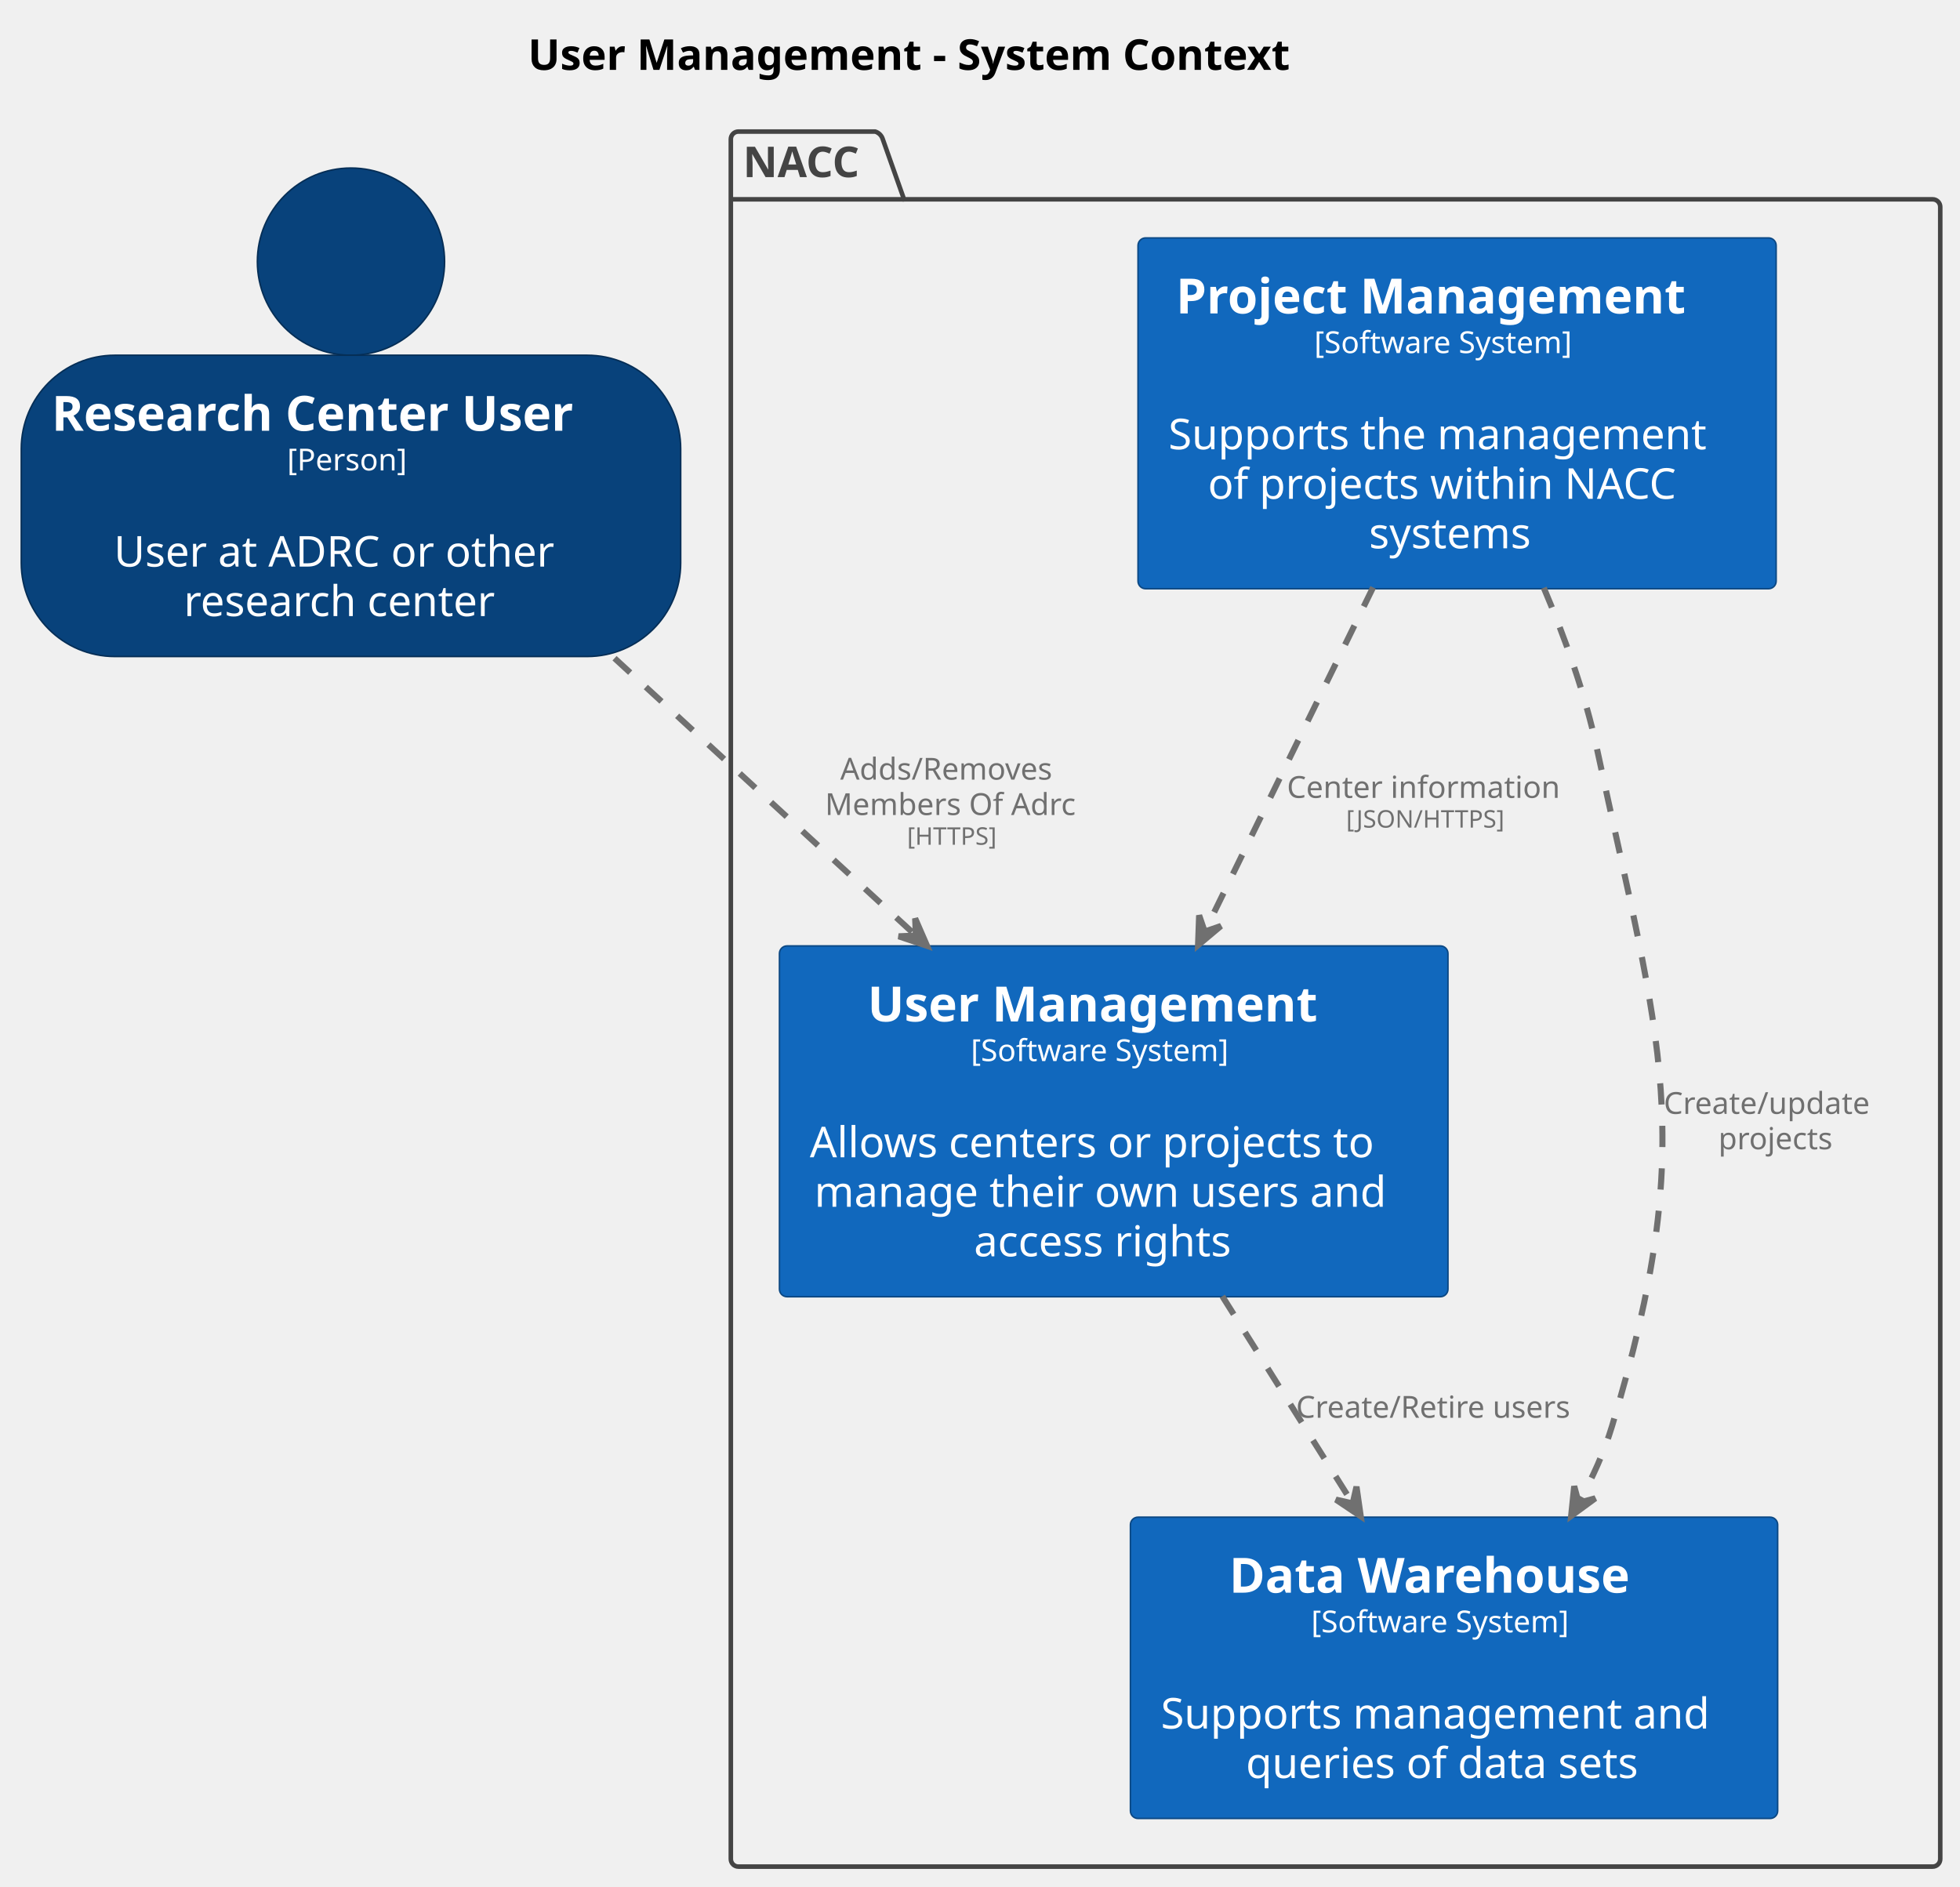
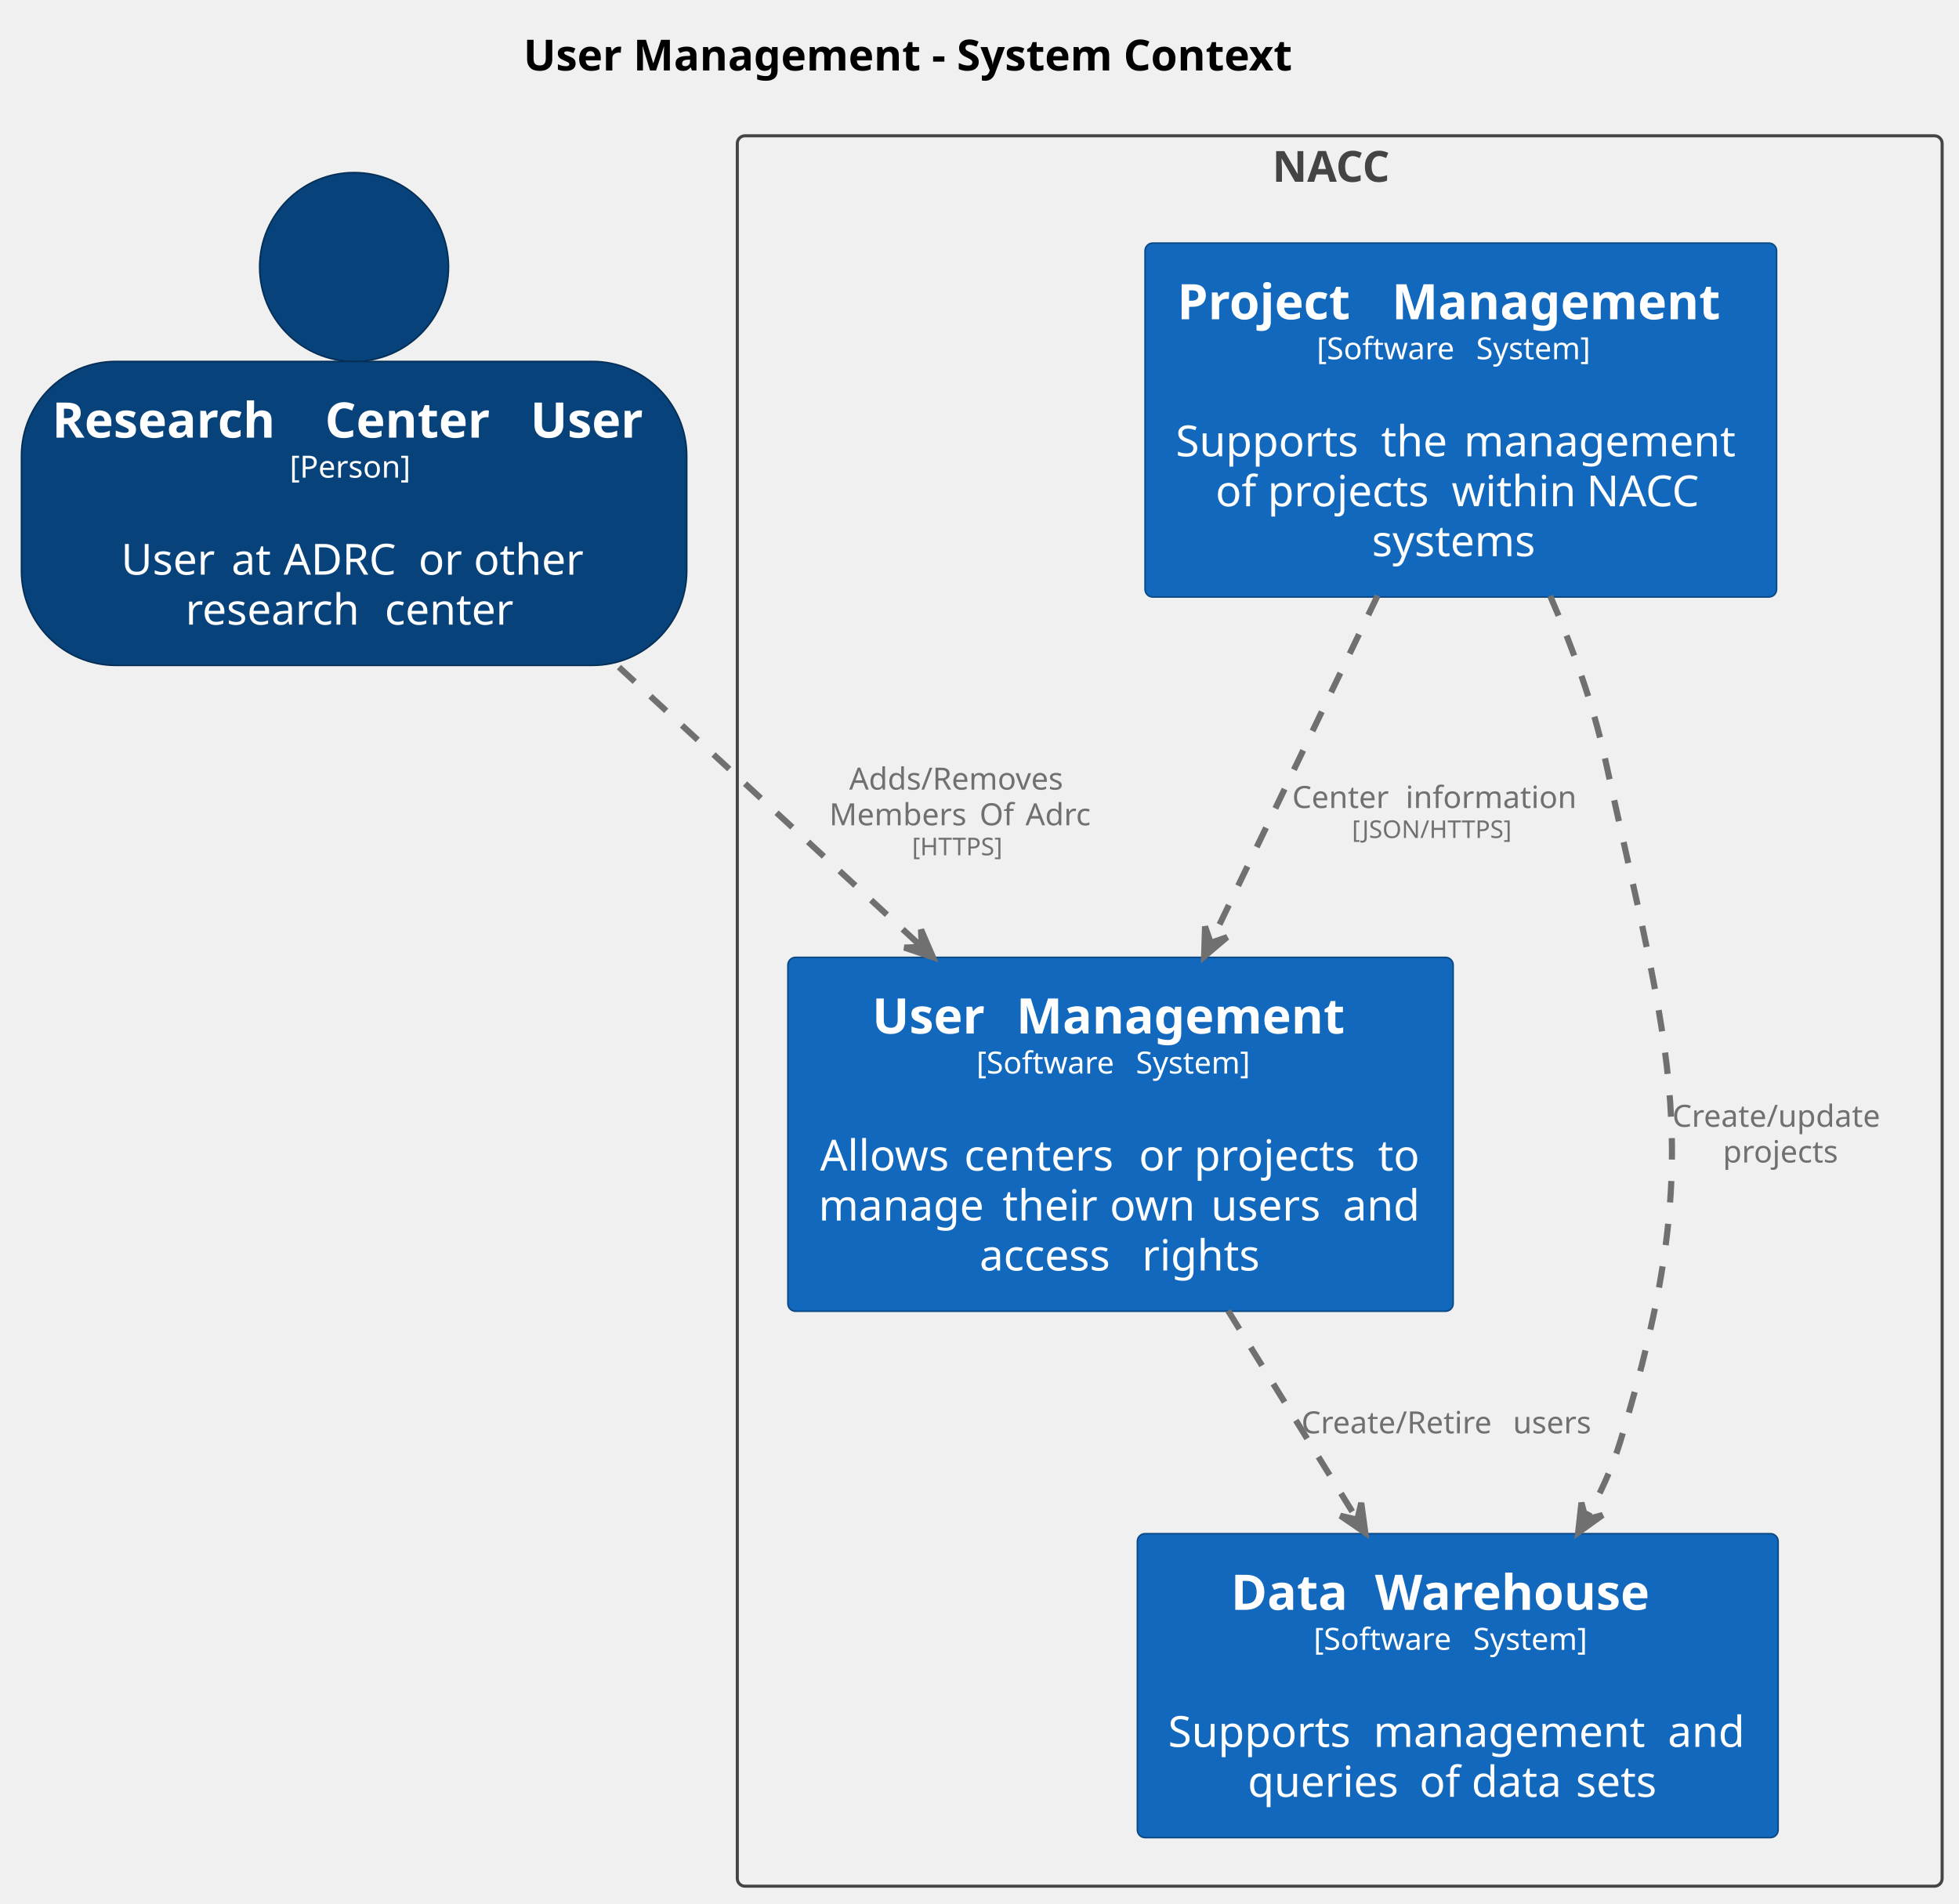
- <svg xmlns="http://www.w3.org/2000/svg" contentStyleType="text/css" height="621px" preserveAspectRatio="none" style="width:645px;height:621px;background:#FFFFFF;" version="1.1" viewBox="0 0 645 621" width="645px" zoomAndPan="magnify">
+ <svg xmlns="http://www.w3.org/2000/svg" contentStyleType="text/css" height="621px" preserveAspectRatio="none" style="width:639px;height:621px;background:#FFFFFF;" version="1.1" viewBox="0 0 639 621" width="639px" zoomAndPan="magnify">
  <defs />
  <g>
-     <rect fill="none" height="26.297" id="_title" style="stroke:none;stroke-width:1.0;" width="294" x="168.75" y="5" />
-     <text fill="#000000" font-family="sans-serif" font-size="14" font-weight="bold" lengthAdjust="spacing" textLength="284" x="173.75" y="22.995">User Management - System Context</text>
+     <text fill="#000000" font-family="sans-serif" font-size="14" font-weight="bold" lengthAdjust="spacing" textLength="284" x="170.75" y="22.995">User Management - System Context</text>
    <g id="cluster_NACC">
-       <path d="M243,43.297 L288,43.297 A3.75,3.75 0 0 1 290.5,45.797 L297.5,65.594 L636,65.594 A2.5,2.5 0 0 1 638.5,68.094 L638.5,611.797 A2.5,2.5 0 0 1 636,614.297 L243,614.297 A2.5,2.5 0 0 1 240.5,611.797 L240.5,45.797 A2.5,2.5 0 0 1 243,43.297 " fill="none" style="stroke:#444444;stroke-width:1.5;" />
-       <line style="stroke:#444444;stroke-width:1.5;" x1="240.5" x2="297.5" y1="65.594" y2="65.594" />
-       <text fill="#444444" font-family="sans-serif" font-size="14" font-weight="bold" lengthAdjust="spacing" textLength="44" x="244.5" y="58.292">NACC</text>
+       <rect fill="none" height="571" rx="2.5" ry="2.5" style="stroke:#444444;stroke-width:1.0;" width="393" x="240.5" y="44.297" />
+       <text fill="#444444" font-family="sans-serif" font-size="14" font-weight="bold" lengthAdjust="spacing" textLength="44" x="415" y="59.292">NACC</text>
    </g>
    <g id="elem_DataWarehouse">
-       <rect fill="#1168BD" height="99.156" rx="2.5" ry="2.5" style="stroke:#0B4884;stroke-width:0.5;" width="213" x="372" y="499.297" />
-       <text fill="#FFFFFF" font-family="sans-serif" font-size="16" font-weight="bold" lengthAdjust="spacing" textLength="148" x="404.5" y="524.148">Data Warehouse</text>
-       <text fill="#FFFFFF" font-family="sans-serif" font-size="10" lengthAdjust="spacing" textLength="94" x="431.5" y="537.204">[Software System]</text>
-       <text fill="#FFFFFF" font-family="sans-serif" font-size="14" lengthAdjust="spacing" textLength="4" x="476.5" y="552.558"> </text>
-       <text fill="#FFFFFF" font-family="sans-serif" font-size="14" lengthAdjust="spacing" textLength="189" x="382" y="568.855">Supports management and</text>
-       <text fill="#FFFFFF" font-family="sans-serif" font-size="14" lengthAdjust="spacing" textLength="137" x="410" y="585.151">queries of data sets</text>
+       <rect fill="#1168BD" height="99.156" rx="2.5" ry="2.5" style="stroke:#0B4884;stroke-width:0.5;" width="209" x="371" y="500.297" />
+       <text fill="#FFFFFF" font-family="sans-serif" font-size="16" font-weight="bold" lengthAdjust="spacing" textLength="41" x="401.5" y="525.148">Data</text>
+       <text fill="#FFFFFF" font-family="sans-serif" font-size="16" font-weight="bold" lengthAdjust="spacing" textLength="6" x="442.5" y="525.148"> </text>
+       <text fill="#FFFFFF" font-family="sans-serif" font-size="16" font-weight="bold" lengthAdjust="spacing" textLength="101" x="448.5" y="525.148">Warehouse</text>
+       <text fill="#FFFFFF" font-family="sans-serif" font-size="10" lengthAdjust="spacing" textLength="49" x="428.5" y="538.204">[Software</text>
+       <text fill="#FFFFFF" font-family="sans-serif" font-size="10" lengthAdjust="spacing" textLength="3" x="477.5" y="538.204"> </text>
+       <text fill="#FFFFFF" font-family="sans-serif" font-size="10" lengthAdjust="spacing" textLength="42" x="480.5" y="538.204">System]</text>
+       <text fill="#FFFFFF" font-family="sans-serif" font-size="14" lengthAdjust="spacing" textLength="4" x="473.5" y="553.558"> </text>
+       <text fill="#FFFFFF" font-family="sans-serif" font-size="14" lengthAdjust="spacing" textLength="63" x="381" y="569.855">Supports</text>
+       <text fill="#FFFFFF" font-family="sans-serif" font-size="14" lengthAdjust="spacing" textLength="4" x="444" y="569.855"> </text>
+       <text fill="#FFFFFF" font-family="sans-serif" font-size="14" lengthAdjust="spacing" textLength="92" x="448" y="569.855">management</text>
+       <text fill="#FFFFFF" font-family="sans-serif" font-size="14" lengthAdjust="spacing" textLength="4" x="540" y="569.855"> </text>
+       <text fill="#FFFFFF" font-family="sans-serif" font-size="14" lengthAdjust="spacing" textLength="26" x="544" y="569.855">and</text>
+       <text fill="#FFFFFF" font-family="sans-serif" font-size="14" lengthAdjust="spacing" textLength="52" x="407" y="586.151">queries</text>
+       <text fill="#FFFFFF" font-family="sans-serif" font-size="14" lengthAdjust="spacing" textLength="4" x="459" y="586.151"> </text>
+       <text fill="#FFFFFF" font-family="sans-serif" font-size="14" lengthAdjust="spacing" textLength="13" x="463" y="586.151">of</text>
+       <text fill="#FFFFFF" font-family="sans-serif" font-size="14" lengthAdjust="spacing" textLength="4" x="476" y="586.151"> </text>
+       <text fill="#FFFFFF" font-family="sans-serif" font-size="14" lengthAdjust="spacing" textLength="30" x="480" y="586.151">data</text>
+       <text fill="#FFFFFF" font-family="sans-serif" font-size="14" lengthAdjust="spacing" textLength="4" x="510" y="586.151"> </text>
+       <text fill="#FFFFFF" font-family="sans-serif" font-size="14" lengthAdjust="spacing" textLength="30" x="514" y="586.151">sets</text>
    </g>
    <g id="elem_UserManagement">
-       <rect fill="#1168BD" height="115.453" rx="2.5" ry="2.5" style="stroke:#0B4884;stroke-width:0.5;" width="220" x="256.5" y="311.297" />
-       <text fill="#FFFFFF" font-family="sans-serif" font-size="16" font-weight="bold" lengthAdjust="spacing" textLength="162" x="285.5" y="336.148">User Management</text>
-       <text fill="#FFFFFF" font-family="sans-serif" font-size="10" lengthAdjust="spacing" textLength="94" x="319.5" y="349.204">[Software System]</text>
-       <text fill="#FFFFFF" font-family="sans-serif" font-size="14" lengthAdjust="spacing" textLength="4" x="364.5" y="364.558"> </text>
-       <text fill="#FFFFFF" font-family="sans-serif" font-size="14" lengthAdjust="spacing" textLength="196" x="266.5" y="380.854">Allows centers or projects to</text>
-       <text fill="#FFFFFF" font-family="sans-serif" font-size="14" lengthAdjust="spacing" textLength="197" x="268" y="397.151">manage their own users and</text>
-       <text fill="#FFFFFF" font-family="sans-serif" font-size="14" lengthAdjust="spacing" textLength="92" x="320.5" y="413.448">access rights</text>
+       <rect fill="#1168BD" height="115.453" rx="2.5" ry="2.5" style="stroke:#0B4884;stroke-width:0.5;" width="217" x="257" y="312.297" />
+       <text fill="#FFFFFF" font-family="sans-serif" font-size="16" font-weight="bold" lengthAdjust="spacing" textLength="41" x="284.5" y="337.148">User</text>
+       <text fill="#FFFFFF" font-family="sans-serif" font-size="16" font-weight="bold" lengthAdjust="spacing" textLength="6" x="325.5" y="337.148"> </text>
+       <text fill="#FFFFFF" font-family="sans-serif" font-size="16" font-weight="bold" lengthAdjust="spacing" textLength="115" x="331.5" y="337.148">Management</text>
+       <text fill="#FFFFFF" font-family="sans-serif" font-size="10" lengthAdjust="spacing" textLength="49" x="318.5" y="350.204">[Software</text>
+       <text fill="#FFFFFF" font-family="sans-serif" font-size="10" lengthAdjust="spacing" textLength="3" x="367.5" y="350.204"> </text>
+       <text fill="#FFFFFF" font-family="sans-serif" font-size="10" lengthAdjust="spacing" textLength="42" x="370.5" y="350.204">System]</text>
+       <text fill="#FFFFFF" font-family="sans-serif" font-size="14" lengthAdjust="spacing" textLength="4" x="363.5" y="365.558"> </text>
+       <text fill="#FFFFFF" font-family="sans-serif" font-size="14" lengthAdjust="spacing" textLength="43" x="267.5" y="381.854">Allows</text>
+       <text fill="#FFFFFF" font-family="sans-serif" font-size="14" lengthAdjust="spacing" textLength="4" x="310.5" y="381.854"> </text>
+       <text fill="#FFFFFF" font-family="sans-serif" font-size="14" lengthAdjust="spacing" textLength="53" x="314.5" y="381.854">centers</text>
+       <text fill="#FFFFFF" font-family="sans-serif" font-size="14" lengthAdjust="spacing" textLength="4" x="367.5" y="381.854"> </text>
+       <text fill="#FFFFFF" font-family="sans-serif" font-size="14" lengthAdjust="spacing" textLength="14" x="371.5" y="381.854">or</text>
+       <text fill="#FFFFFF" font-family="sans-serif" font-size="14" lengthAdjust="spacing" textLength="4" x="385.5" y="381.854"> </text>
+       <text fill="#FFFFFF" font-family="sans-serif" font-size="14" lengthAdjust="spacing" textLength="56" x="389.5" y="381.854">projects</text>
+       <text fill="#FFFFFF" font-family="sans-serif" font-size="14" lengthAdjust="spacing" textLength="4" x="445.5" y="381.854"> </text>
+       <text fill="#FFFFFF" font-family="sans-serif" font-size="14" lengthAdjust="spacing" textLength="14" x="449.5" y="381.854">to</text>
+       <text fill="#FFFFFF" font-family="sans-serif" font-size="14" lengthAdjust="spacing" textLength="56" x="267" y="398.151">manage</text>
+       <text fill="#FFFFFF" font-family="sans-serif" font-size="14" lengthAdjust="spacing" textLength="4" x="323" y="398.151"> </text>
+       <text fill="#FFFFFF" font-family="sans-serif" font-size="14" lengthAdjust="spacing" textLength="31" x="327" y="398.151">their</text>
+       <text fill="#FFFFFF" font-family="sans-serif" font-size="14" lengthAdjust="spacing" textLength="4" x="358" y="398.151"> </text>
+       <text fill="#FFFFFF" font-family="sans-serif" font-size="14" lengthAdjust="spacing" textLength="29" x="362" y="398.151">own</text>
+       <text fill="#FFFFFF" font-family="sans-serif" font-size="14" lengthAdjust="spacing" textLength="4" x="391" y="398.151"> </text>
+       <text fill="#FFFFFF" font-family="sans-serif" font-size="14" lengthAdjust="spacing" textLength="39" x="395" y="398.151">users</text>
+       <text fill="#FFFFFF" font-family="sans-serif" font-size="14" lengthAdjust="spacing" textLength="4" x="434" y="398.151"> </text>
+       <text fill="#FFFFFF" font-family="sans-serif" font-size="14" lengthAdjust="spacing" textLength="26" x="438" y="398.151">and</text>
+       <text fill="#FFFFFF" font-family="sans-serif" font-size="14" lengthAdjust="spacing" textLength="49" x="319.5" y="414.448">access</text>
+       <text fill="#FFFFFF" font-family="sans-serif" font-size="14" lengthAdjust="spacing" textLength="4" x="368.5" y="414.448"> </text>
+       <text fill="#FFFFFF" font-family="sans-serif" font-size="14" lengthAdjust="spacing" textLength="39" x="372.5" y="414.448">rights</text>
    </g>
    <g id="elem_ProjectManagement">
-       <rect fill="#1168BD" height="115.453" rx="2.5" ry="2.5" style="stroke:#0B4884;stroke-width:0.5;" width="210" x="374.5" y="78.297" />
-       <text fill="#FFFFFF" font-family="sans-serif" font-size="16" font-weight="bold" lengthAdjust="spacing" textLength="185" x="387" y="103.148">Project Management</text>
-       <text fill="#FFFFFF" font-family="sans-serif" font-size="10" lengthAdjust="spacing" textLength="94" x="432.5" y="116.204">[Software System]</text>
-       <text fill="#FFFFFF" font-family="sans-serif" font-size="14" lengthAdjust="spacing" textLength="4" x="477.5" y="131.558"> </text>
-       <text fill="#FFFFFF" font-family="sans-serif" font-size="14" lengthAdjust="spacing" textLength="186" x="384.5" y="147.855">Supports the management</text>
-       <text fill="#FFFFFF" font-family="sans-serif" font-size="14" lengthAdjust="spacing" textLength="160" x="397.5" y="164.151">of projects within NACC</text>
-       <text fill="#FFFFFF" font-family="sans-serif" font-size="14" lengthAdjust="spacing" textLength="58" x="450.5" y="180.448">systems</text>
+       <rect fill="#1168BD" height="115.453" rx="2.5" ry="2.5" style="stroke:#0B4884;stroke-width:0.5;" width="206" x="373.5" y="79.297" />
+       <text fill="#FFFFFF" font-family="sans-serif" font-size="16" font-weight="bold" lengthAdjust="spacing" textLength="64" x="384" y="104.148">Project</text>
+       <text fill="#FFFFFF" font-family="sans-serif" font-size="16" font-weight="bold" lengthAdjust="spacing" textLength="6" x="448" y="104.148"> </text>
+       <text fill="#FFFFFF" font-family="sans-serif" font-size="16" font-weight="bold" lengthAdjust="spacing" textLength="115" x="454" y="104.148">Management</text>
+       <text fill="#FFFFFF" font-family="sans-serif" font-size="10" lengthAdjust="spacing" textLength="49" x="429.5" y="117.204">[Software</text>
+       <text fill="#FFFFFF" font-family="sans-serif" font-size="10" lengthAdjust="spacing" textLength="3" x="478.5" y="117.204"> </text>
+       <text fill="#FFFFFF" font-family="sans-serif" font-size="10" lengthAdjust="spacing" textLength="42" x="481.5" y="117.204">System]</text>
+       <text fill="#FFFFFF" font-family="sans-serif" font-size="14" lengthAdjust="spacing" textLength="4" x="474.5" y="132.558"> </text>
+       <text fill="#FFFFFF" font-family="sans-serif" font-size="14" lengthAdjust="spacing" textLength="63" x="383.5" y="148.855">Supports</text>
+       <text fill="#FFFFFF" font-family="sans-serif" font-size="14" lengthAdjust="spacing" textLength="4" x="446.5" y="148.855"> </text>
+       <text fill="#FFFFFF" font-family="sans-serif" font-size="14" lengthAdjust="spacing" textLength="23" x="450.5" y="148.855">the</text>
+       <text fill="#FFFFFF" font-family="sans-serif" font-size="14" lengthAdjust="spacing" textLength="4" x="473.5" y="148.855"> </text>
+       <text fill="#FFFFFF" font-family="sans-serif" font-size="14" lengthAdjust="spacing" textLength="92" x="477.5" y="148.855">management</text>
+       <text fill="#FFFFFF" font-family="sans-serif" font-size="14" lengthAdjust="spacing" textLength="13" x="396.5" y="165.151">of</text>
+       <text fill="#FFFFFF" font-family="sans-serif" font-size="14" lengthAdjust="spacing" textLength="4" x="409.5" y="165.151"> </text>
+       <text fill="#FFFFFF" font-family="sans-serif" font-size="14" lengthAdjust="spacing" textLength="56" x="413.5" y="165.151">projects</text>
+       <text fill="#FFFFFF" font-family="sans-serif" font-size="14" lengthAdjust="spacing" textLength="4" x="469.5" y="165.151"> </text>
+       <text fill="#FFFFFF" font-family="sans-serif" font-size="14" lengthAdjust="spacing" textLength="40" x="473.5" y="165.151">within</text>
+       <text fill="#FFFFFF" font-family="sans-serif" font-size="14" lengthAdjust="spacing" textLength="4" x="513.5" y="165.151"> </text>
+       <text fill="#FFFFFF" font-family="sans-serif" font-size="14" lengthAdjust="spacing" textLength="39" x="517.5" y="165.151">NACC</text>
+       <text fill="#FFFFFF" font-family="sans-serif" font-size="14" lengthAdjust="spacing" textLength="58" x="447.5" y="181.448">systems</text>
    </g>
    <g id="elem_ResearchCenterUser">
-       <ellipse cx="115.5" cy="86.101" fill="#08427B" rx="30.804" ry="30.804" style="stroke:#052E56;stroke-width:0.5;" />
-       <rect fill="#08427B" height="99.156" rx="30.804" ry="30.804" style="stroke:#052E56;stroke-width:0.5;" width="217" x="7" y="116.905" />
-       <text fill="#FFFFFF" font-family="sans-serif" font-size="16" font-weight="bold" lengthAdjust="spacing" textLength="197" x="17" y="141.757">Research Center User</text>
-       <text fill="#FFFFFF" font-family="sans-serif" font-size="10" lengthAdjust="spacing" textLength="42" x="94.5" y="154.812">[Person]</text>
-       <text fill="#FFFFFF" font-family="sans-serif" font-size="14" lengthAdjust="spacing" textLength="4" x="113.5" y="170.166"> </text>
-       <text fill="#FFFFFF" font-family="sans-serif" font-size="14" lengthAdjust="spacing" textLength="152" x="37.5" y="186.463">User at ADRC or other</text>
-       <text fill="#FFFFFF" font-family="sans-serif" font-size="14" lengthAdjust="spacing" textLength="110" x="60.5" y="202.76">research center</text>
+       <ellipse cx="115.5" cy="87.101" fill="#08427B" rx="30.804" ry="30.804" style="stroke:#052E56;stroke-width:0.5;" />
+       <rect fill="#08427B" height="99.156" rx="30.804" ry="30.804" style="stroke:#052E56;stroke-width:0.5;" width="217" x="7" y="117.905" />
+       <text fill="#FFFFFF" font-family="sans-serif" font-size="16" font-weight="bold" lengthAdjust="spacing" textLength="83" x="17" y="142.757">Research</text>
+       <text fill="#FFFFFF" font-family="sans-serif" font-size="16" font-weight="bold" lengthAdjust="spacing" textLength="6" x="100" y="142.757"> </text>
+       <text fill="#FFFFFF" font-family="sans-serif" font-size="16" font-weight="bold" lengthAdjust="spacing" textLength="61" x="106" y="142.757">Center</text>
+       <text fill="#FFFFFF" font-family="sans-serif" font-size="16" font-weight="bold" lengthAdjust="spacing" textLength="6" x="167" y="142.757"> </text>
+       <text fill="#FFFFFF" font-family="sans-serif" font-size="16" font-weight="bold" lengthAdjust="spacing" textLength="41" x="173" y="142.757">User</text>
+       <text fill="#FFFFFF" font-family="sans-serif" font-size="10" lengthAdjust="spacing" textLength="42" x="94.5" y="155.812">[Person]</text>
+       <text fill="#FFFFFF" font-family="sans-serif" font-size="14" lengthAdjust="spacing" textLength="4" x="113.5" y="171.166"> </text>
+       <text fill="#FFFFFF" font-family="sans-serif" font-size="14" lengthAdjust="spacing" textLength="32" x="39.5" y="187.463">User</text>
+       <text fill="#FFFFFF" font-family="sans-serif" font-size="14" lengthAdjust="spacing" textLength="4" x="71.5" y="187.463"> </text>
+       <text fill="#FFFFFF" font-family="sans-serif" font-size="14" lengthAdjust="spacing" textLength="13" x="75.5" y="187.463">at</text>
+       <text fill="#FFFFFF" font-family="sans-serif" font-size="14" lengthAdjust="spacing" textLength="4" x="88.5" y="187.463"> </text>
+       <text fill="#FFFFFF" font-family="sans-serif" font-size="14" lengthAdjust="spacing" textLength="40" x="92.5" y="187.463">ADRC</text>
+       <text fill="#FFFFFF" font-family="sans-serif" font-size="14" lengthAdjust="spacing" textLength="4" x="132.5" y="187.463"> </text>
+       <text fill="#FFFFFF" font-family="sans-serif" font-size="14" lengthAdjust="spacing" textLength="14" x="136.5" y="187.463">or</text>
+       <text fill="#FFFFFF" font-family="sans-serif" font-size="14" lengthAdjust="spacing" textLength="4" x="150.5" y="187.463"> </text>
+       <text fill="#FFFFFF" font-family="sans-serif" font-size="14" lengthAdjust="spacing" textLength="37" x="154.5" y="187.463">other</text>
+       <text fill="#FFFFFF" font-family="sans-serif" font-size="14" lengthAdjust="spacing" textLength="61" x="60.5" y="203.76">research</text>
+       <text fill="#FFFFFF" font-family="sans-serif" font-size="14" lengthAdjust="spacing" textLength="4" x="121.5" y="203.76"> </text>
+       <text fill="#FFFFFF" font-family="sans-serif" font-size="14" lengthAdjust="spacing" textLength="45" x="125.5" y="203.76">center</text>
    </g>
    <g id="link_ResearchCenterUser_UserManagement">
-       <path d="M202.23,216.617 C234.64,246.447 270.88,279.797 301.05,307.567 " fill="none" id="ResearchCenterUser-to-UserManagement" style="stroke:#707070;stroke-width:2.0;stroke-dasharray:7.0,7.0;" />
-       <polygon fill="#707070" points="305.08,311.277,301.158,302.243,301.398,307.894,295.746,308.134,305.08,311.277" style="stroke:#707070;stroke-width:2.0;" />
-       <text fill="#707070" font-family="sans-serif" font-size="10" lengthAdjust="spacing" textLength="73" x="276.5" y="256.579">Adds/Removes</text>
-       <text fill="#707070" font-family="sans-serif" font-size="10" lengthAdjust="spacing" textLength="86" x="271.5" y="268.22">Members Of Adrc</text>
-       <text fill="#707070" font-family="sans-serif" font-size="8" lengthAdjust="spacing" textLength="32" x="298.5" y="278.004">[HTTPS]</text>
+       <path d="M201.89,217.617 C234.17,247.447 270.26,280.797 300.32,308.567 " fill="none" id="ResearchCenterUser-to-UserManagement" style="stroke:#707070;stroke-width:2.0;stroke-dasharray:7.0,7.0;" />
+       <polygon fill="#707070" points="304.33,312.277,300.425,303.235,300.654,308.887,295.002,309.116,304.33,312.277" style="stroke:#707070;stroke-width:2.0;" />
+       <text fill="#707070" font-family="sans-serif" font-size="10" lengthAdjust="spacing" textLength="73" x="277" y="257.579">Adds/Removes</text>
+       <text fill="#707070" font-family="sans-serif" font-size="10" lengthAdjust="spacing" textLength="46" x="270.5" y="269.22">Members</text>
+       <text fill="#707070" font-family="sans-serif" font-size="10" lengthAdjust="spacing" textLength="3" x="316.5" y="269.22"> </text>
+       <text fill="#707070" font-family="sans-serif" font-size="10" lengthAdjust="spacing" textLength="12" x="319.5" y="269.22">Of</text>
+       <text fill="#707070" font-family="sans-serif" font-size="10" lengthAdjust="spacing" textLength="3" x="331.5" y="269.22"> </text>
+       <text fill="#707070" font-family="sans-serif" font-size="10" lengthAdjust="spacing" textLength="22" x="334.5" y="269.22">Adrc</text>
+       <text fill="#707070" font-family="sans-serif" font-size="8" lengthAdjust="spacing" textLength="32" x="297.5" y="279.004">[HTTPS]</text>
    </g>
    <g id="link_UserManagement_DataWarehouse">
-       <path d="M402.25,426.607 C415.99,448.447 431.61,473.287 445.13,494.757 " fill="none" id="UserManagement-to-DataWarehouse" style="stroke:#707070;stroke-width:2.0;stroke-dasharray:7.0,7.0;" />
-       <polygon fill="#707070" points="447.8,499.007,446.398,489.258,445.14,494.773,439.625,493.515,447.8,499.007" style="stroke:#707070;stroke-width:2.0;" />
-       <text fill="#707070" font-family="sans-serif" font-size="10" lengthAdjust="spacing" textLength="95" x="426.5" y="466.579">Create/Retire users</text>
+       <path d="M400.61,427.607 C414.05,449.357 429.32,474.077 442.56,495.487 " fill="none" id="UserManagement-to-DataWarehouse" style="stroke:#707070;stroke-width:2.0;stroke-dasharray:7.0,7.0;" />
+       <polygon fill="#707070" points="445.35,500.007,444.025,490.248,442.723,495.752,437.218,494.45,445.35,500.007" style="stroke:#707070;stroke-width:2.0;" />
+       <text fill="#707070" font-family="sans-serif" font-size="10" lengthAdjust="spacing" textLength="66" x="424.5" y="467.579">Create/Retire</text>
+       <text fill="#707070" font-family="sans-serif" font-size="10" lengthAdjust="spacing" textLength="3" x="490.5" y="467.579"> </text>
+       <text fill="#707070" font-family="sans-serif" font-size="10" lengthAdjust="spacing" textLength="26" x="493.5" y="467.579">users</text>
    </g>
    <g id="link_ProjectManagement_UserManagement">
-       <path d="M451.86,193.307 C435.1,227.567 413.71,271.287 396.54,306.397 " fill="none" id="ProjectManagement-to-UserManagement" style="stroke:#707070;stroke-width:2.0;stroke-dasharray:7.0,7.0;" />
-       <polygon fill="#707070" points="394.25,311.067,401.796,304.738,396.446,306.575,394.609,301.225,394.25,311.067" style="stroke:#707070;stroke-width:2.0;" />
-       <text fill="#707070" font-family="sans-serif" font-size="10" lengthAdjust="spacing" textLength="93" x="423.5" y="262.579">Center information</text>
-       <text fill="#707070" font-family="sans-serif" font-size="8" lengthAdjust="spacing" textLength="54" x="443" y="272.363">[JSON/HTTPS]</text>
+       <path d="M449.35,194.307 C432.88,228.567 411.87,272.287 395,307.397 " fill="none" id="ProjectManagement-to-UserManagement" style="stroke:#707070;stroke-width:2.0;stroke-dasharray:7.0,7.0;" />
+       <polygon fill="#707070" points="392.76,312.067,400.274,305.7,394.933,307.564,393.069,302.223,392.76,312.067" style="stroke:#707070;stroke-width:2.0;" />
+       <text fill="#707070" font-family="sans-serif" font-size="10" lengthAdjust="spacing" textLength="34" x="421.5" y="263.579">Center</text>
+       <text fill="#707070" font-family="sans-serif" font-size="10" lengthAdjust="spacing" textLength="3" x="455.5" y="263.579"> </text>
+       <text fill="#707070" font-family="sans-serif" font-size="10" lengthAdjust="spacing" textLength="56" x="458.5" y="263.579">information</text>
+       <text fill="#707070" font-family="sans-serif" font-size="8" lengthAdjust="spacing" textLength="54" x="441" y="273.363">[JSON/HTTPS]</text>
    </g>
    <g id="link_ProjectManagement_DataWarehouse">
-       <path d="M508.03,193.447 C515.08,210.067 521.7,228.557 525.5,246.297 C546.24,343.237 559.09,374.377 530.5,469.297 C527.91,477.877 524.05,486.387 519.57,494.467 " fill="none" id="ProjectManagement-to-DataWarehouse" style="stroke:#707070;stroke-width:2.0;stroke-dasharray:7.0,7.0;" />
-       <polygon fill="#707070" points="517.03,498.897,524.981,493.084,519.52,494.561,518.043,489.1,517.03,498.897" style="stroke:#707070;stroke-width:2.0;" />
-       <text fill="#707070" font-family="sans-serif" font-size="10" lengthAdjust="spacing" textLength="71" x="547.5" y="366.579">Create/update</text>
-       <text fill="#707070" font-family="sans-serif" font-size="10" lengthAdjust="spacing" textLength="38" x="565.5" y="378.22">projects</text>
+       <path d="M505.65,194.397 C512.86,211.017 519.62,229.507 523.5,247.297 C544.61,344.157 557.51,375.497 528.5,470.297 C525.86,478.917 521.92,487.457 517.36,495.537 " fill="none" id="ProjectManagement-to-DataWarehouse" style="stroke:#707070;stroke-width:2.0;stroke-dasharray:7.0,7.0;" />
+       <polygon fill="#707070" points="514.76,499.977,522.754,494.223,517.282,495.659,515.846,490.188,514.76,499.977" style="stroke:#707070;stroke-width:2.0;" />
+       <text fill="#707070" font-family="sans-serif" font-size="10" lengthAdjust="spacing" textLength="71" x="545.5" y="367.579">Create/update</text>
+       <text fill="#707070" font-family="sans-serif" font-size="10" lengthAdjust="spacing" textLength="38" x="562" y="379.22">projects</text>
    </g>
  </g>
</svg>
